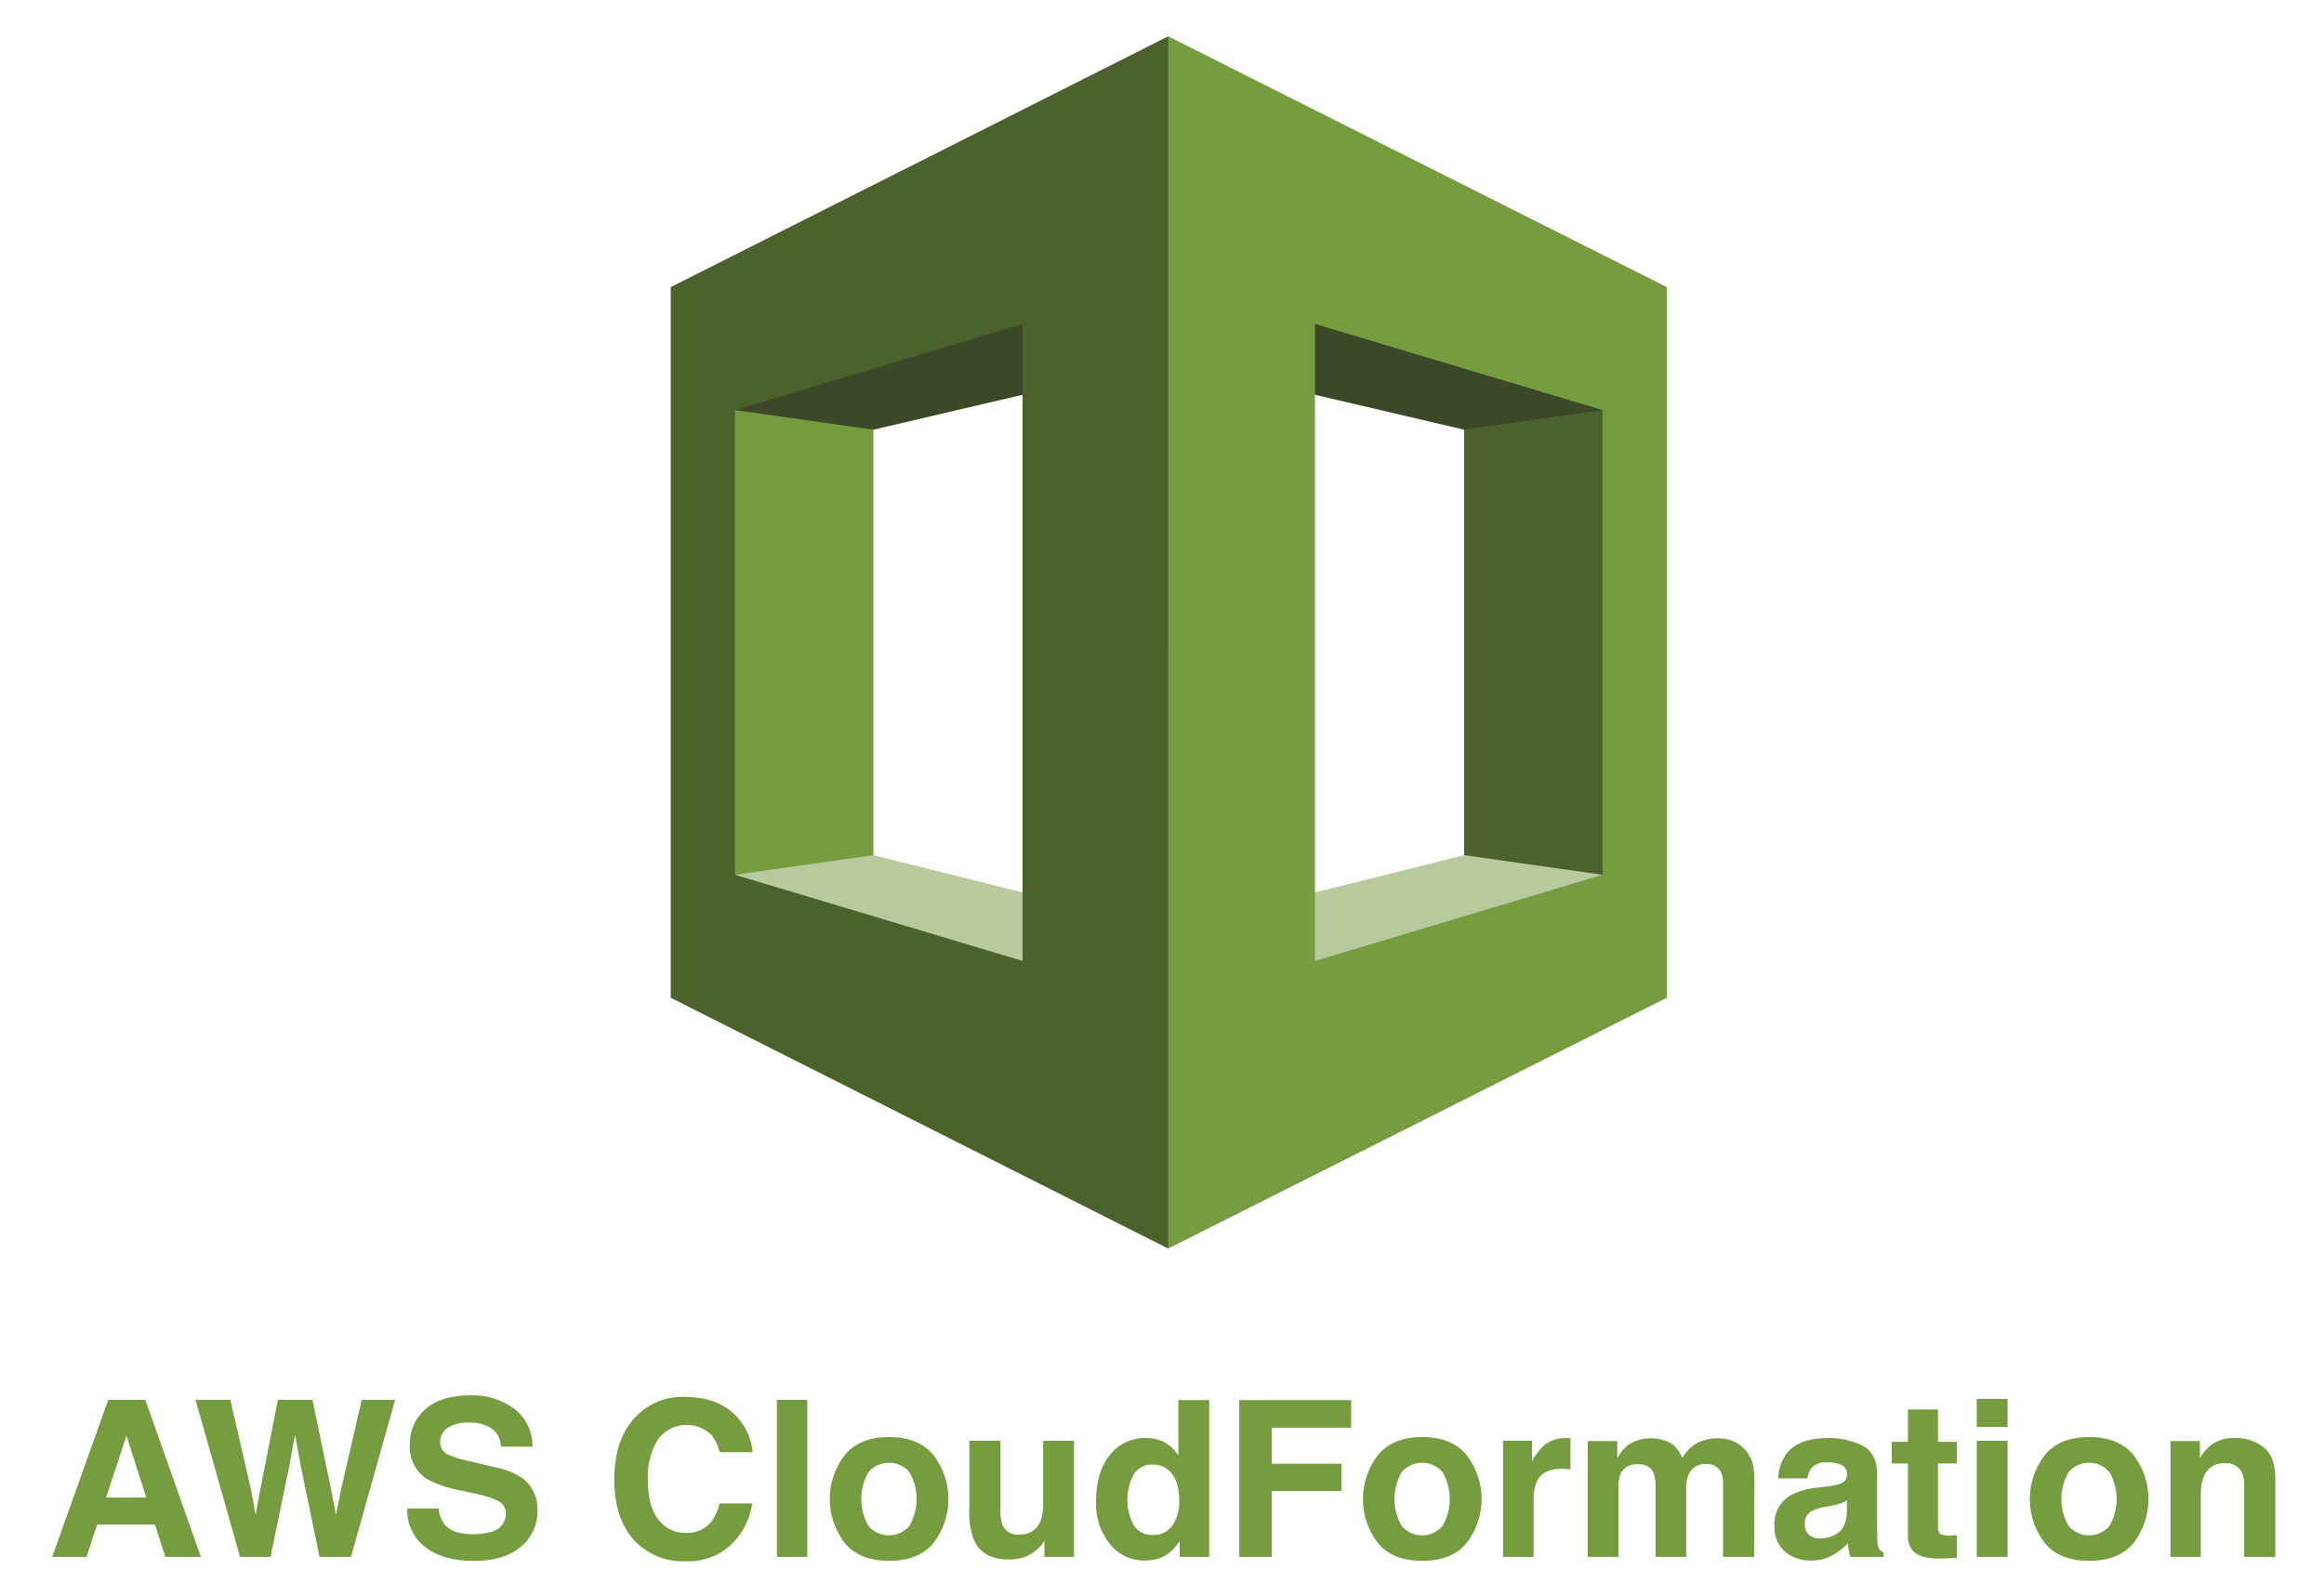
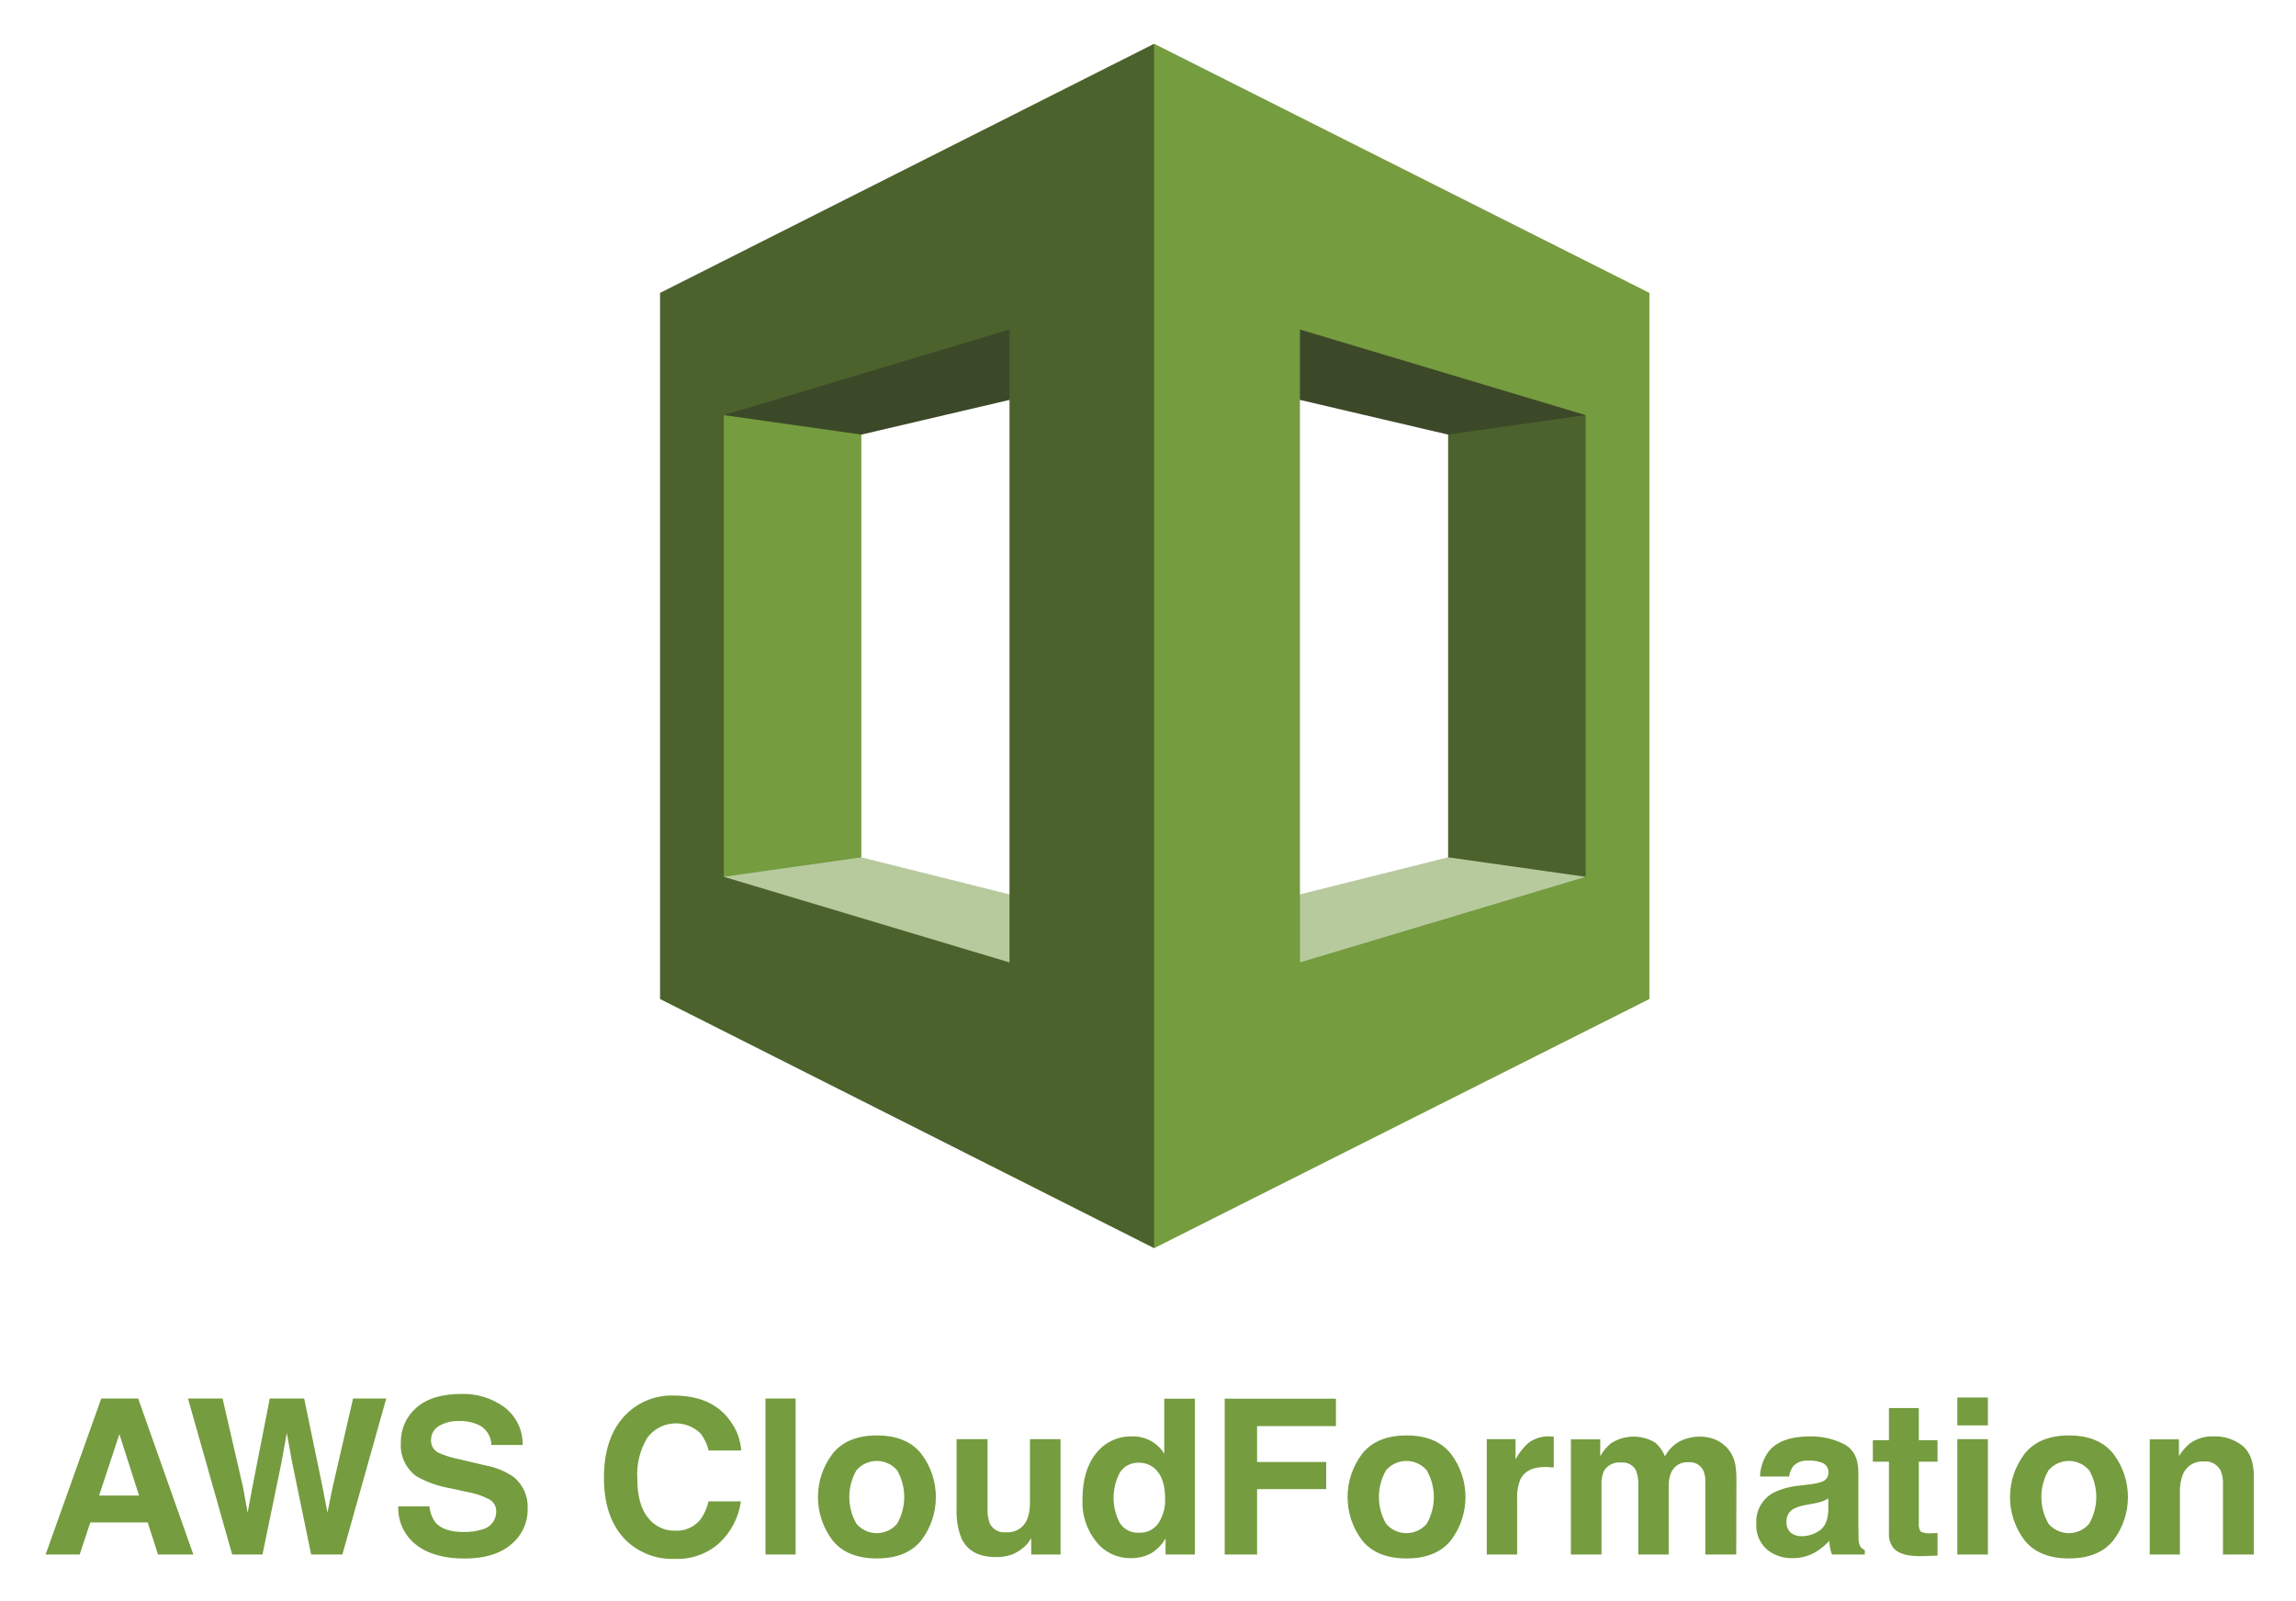
- <svg xmlns="http://www.w3.org/2000/svg" viewBox="20.60 -2.08 384.80 264.16">
+ <svg xmlns="http://www.w3.org/2000/svg" viewBox="21.64 -3.36 382.72 266.72">
  <defs>
    <style>.cls-1{fill:#759c3f}.cls-2{fill:#b7ca9d}.cls-3{fill:#4c622c}.cls-4{fill:#3c4929}</style>
  </defs>
  <path d="M165.218 160.387l-27.946-6.888V56.97l27.946-5.412v108.829z" class="cls-1" />
  <path d="M142.291 142.774l72.52 53.726v-44.575l-49.593-12.398-22.927 3.247z" class="cls-2" />
  <path d="M263.026 151.925l27.453 1.574.787-91.018-28.24-8.955v98.399z" class="cls-3" />
  <path d="M214.811 57.462l-49.593 11.611-22.927-3.247 72.52-52.348v43.984z" class="cls-4" />
  <path d="M285.953 142.774l-72.52 50.478v-41.327l49.593-12.398 22.927 3.247z" class="cls-2" />
  <path d="M213.433 57.462l49.593 11.611 22.927-3.247-71.831-54.513-.689 46.149z" class="cls-4" />
  <path d="M189.915 157.042l-47.625-14.268V65.826l47.625-14.268zM214.023 3.933l-82.36 41.525v117.684l82.36 41.525 20.959-98.99z" class="cls-3" />
  <path d="M238.327 51.558l47.625 14.268v76.948l-47.625 14.268V51.558zm-24.304 153.109l82.556-41.525V45.458L214.024 3.933zM38.522 229.722h6.148l9.2 26.005h-5.892l-1.716-5.346h-9.576l-1.763 5.346h-5.684zm-.358 16.177h6.66l-3.285-10.232zm20.576-16.177l3.433 14.891.748 4.145.75-4.06 2.937-14.976h5.734l3.09 14.89.792 4.146.802-3.986 3.467-15.05h5.532l-7.315 26.005h-5.203l-3.14-15.208-.918-5.028-.917 5.028-3.14 15.208h-5.047l-7.374-26.005zM93.222 247.7a5.268 5.268 0 0 0 .99 2.663q1.351 1.606 4.63 1.606a9.96 9.96 0 0 0 3.188-.424 3.025 3.025 0 0 0 2.324-3.017 2.222 2.222 0 0 0-1.139-1.993 12.355 12.355 0 0 0-3.61-1.218l-2.815-.617a17.545 17.545 0 0 1-5.703-1.993 6.341 6.341 0 0 1-2.629-5.628 7.474 7.474 0 0 1 2.572-5.805q2.571-2.311 7.554-2.311a11.581 11.581 0 0 1 7.1 2.18 7.745 7.745 0 0 1 3.08 6.324h-5.222a3.72 3.72 0 0 0-2.098-3.334 7.182 7.182 0 0 0-3.237-.654 6.164 6.164 0 0 0-3.437.847 2.68 2.68 0 0 0-1.284 2.364 2.23 2.23 0 0 0 1.266 2.082 15.768 15.768 0 0 0 3.455 1.077l4.564 1.076a11.607 11.607 0 0 1 4.497 1.887 6.362 6.362 0 0 1 2.325 5.311 7.462 7.462 0 0 1-2.755 5.919q-2.755 2.355-7.783 2.354-5.136 0-8.078-2.319a7.677 7.677 0 0 1-2.942-6.378zm32.705-15.262a10.705 10.705 0 0 1 7.993-3.21q6.493 0 9.496 4.304a9.388 9.388 0 0 1 1.78 4.852h-5.434a7.402 7.402 0 0 0-1.331-2.822 5.9 5.9 0 0 0-8.884.697 11.677 11.677 0 0 0-1.676 6.765q0 4.376 1.769 6.554a5.542 5.542 0 0 0 4.495 2.179 5.092 5.092 0 0 0 4.263-1.87 8.209 8.209 0 0 0 1.346-3.017h5.399a11.716 11.716 0 0 1-3.57 6.916 10.39 10.39 0 0 1-7.356 2.664 11.04 11.04 0 0 1-8.727-3.6q-3.176-3.615-3.177-9.914 0-6.809 3.614-10.498zm28.337 23.289h-5.028v-26.005h5.028zm20.941-2.353q-2.434 3.006-7.392 3.005-4.958 0-7.392-3.005a11.931 11.931 0 0 1 0-14.445q2.434-3.05 7.392-3.05 4.957 0 7.392 3.05a11.931 11.931 0 0 1 0 14.445zm-4.022-2.78a8.975 8.975 0 0 0 0-8.904 4.468 4.468 0 0 0-6.784 0 8.92 8.92 0 0 0 0 8.905 4.452 4.452 0 0 0 6.784 0zm15.067-14.098v11.592a6.087 6.087 0 0 0 .386 2.47 2.67 2.67 0 0 0 2.685 1.463 3.507 3.507 0 0 0 3.511-2.082 7.556 7.556 0 0 0 .492-2.981v-10.462h5.099v19.23h-4.888v-2.716a9.824 9.824 0 0 0-.351.53 3.545 3.545 0 0 1-.668.775 6.998 6.998 0 0 1-2.279 1.447 7.748 7.748 0 0 1-2.577.388q-4.258 0-5.735-3.07a11.764 11.764 0 0 1-.827-4.992v-11.592zm27.257.31a6.102 6.102 0 0 1 2.205 2.125v-9.174h5.099v25.97h-4.887v-2.665a7.091 7.091 0 0 1-2.452 2.488 6.887 6.887 0 0 1-3.423.776 7.143 7.143 0 0 1-5.672-2.725 10.465 10.465 0 0 1-2.303-6.996q0-4.921 2.268-7.745a7.374 7.374 0 0 1 6.06-2.822 6.206 6.206 0 0 1 3.105.768zm1.234 13.699a7.014 7.014 0 0 0 1.112-4.111q0-3.528-1.782-5.046a3.837 3.837 0 0 0-2.54-.917 3.533 3.533 0 0 0-3.238 1.667 8.99 8.99 0 0 0 .018 8.398 3.552 3.552 0 0 0 3.184 1.596 3.71 3.71 0 0 0 3.246-1.587zm11.044-20.748h18.542v4.57h-13.143v5.98h11.52v4.516h-11.52v10.904h-5.399zm37.701 23.617q-2.434 3.006-7.391 3.005-4.959 0-7.393-3.005a11.931 11.931 0 0 1 0-14.445q2.435-3.05 7.393-3.05 4.957 0 7.391 3.05a11.931 11.931 0 0 1 0 14.445zm-4.022-2.78a8.972 8.972 0 0 0 0-8.904 4.468 4.468 0 0 0-6.783 0 8.92 8.92 0 0 0 0 8.905 4.451 4.451 0 0 0 6.783 0zm20.738-14.547c.066.006.21.015.433.026v5.152q-.476-.053-.847-.07t-.6-.018q-3.035 0-4.075 1.975a7.678 7.678 0 0 0-.583 3.423v9.192h-5.062v-19.23h4.798v3.352a10.638 10.638 0 0 1 2.029-2.63 5.522 5.522 0 0 1 3.67-1.18q.14 0 .237.008zm27.373.52a5.583 5.583 0 0 1 2.24 1.729 5.522 5.522 0 0 1 1.094 2.47 17.012 17.012 0 0 1 .177 2.84l-.035 12.12h-5.152v-12.244a4.016 4.016 0 0 0-.353-1.798 2.506 2.506 0 0 0-2.47-1.341 2.89 2.89 0 0 0-2.875 1.728 5.415 5.415 0 0 0-.406 2.205v11.45h-5.064v-11.45a6.429 6.429 0 0 0-.352-2.487 2.464 2.464 0 0 0-2.487-1.393 2.97 2.97 0 0 0-2.894 1.393 5.37 5.37 0 0 0-.406 2.364v11.574h-5.099v-19.195h4.888v2.805a8.09 8.09 0 0 1 1.764-2.135 6.984 6.984 0 0 1 7.357-.159 5.665 5.665 0 0 1 1.658 2.311 6.389 6.389 0 0 1 2.452-2.487 7.48 7.48 0 0 1 3.458-.794 6.697 6.697 0 0 1 2.505.494zm15.749 7.463a7.965 7.965 0 0 0 2.008-.441 1.512 1.512 0 0 0 1.085-1.429 1.691 1.691 0 0 0-.832-1.633 5.26 5.26 0 0 0-2.441-.449 3.203 3.203 0 0 0-2.557.882 3.634 3.634 0 0 0-.716 1.765h-4.851a7.358 7.358 0 0 1 1.418-4.147q2-2.54 6.875-2.54a12.256 12.256 0 0 1 5.633 1.252q2.464 1.254 2.463 4.729v8.821q0 .917.035 2.223a2.8 2.8 0 0 0 .3 1.34 1.802 1.802 0 0 0 .741.582v.742h-5.468a5.552 5.552 0 0 1-.318-1.094q-.09-.511-.141-1.164a10.421 10.421 0 0 1-2.413 1.923 7.299 7.299 0 0 1-3.692.934 6.372 6.372 0 0 1-4.339-1.49 5.302 5.302 0 0 1-1.712-4.226 5.474 5.474 0 0 1 2.755-5.133 12.302 12.302 0 0 1 4.444-1.236zm3.074 2.346a5.491 5.491 0 0 1-.974.485 8.249 8.249 0 0 1-1.35.344l-1.144.212a7.53 7.53 0 0 0-2.312.688 2.295 2.295 0 0 0-1.187 2.135 2.23 2.23 0 0 0 .725 1.862 2.758 2.758 0 0 0 1.764.573 5.259 5.259 0 0 0 3.037-.953q1.389-.952 1.441-3.476zm7.428-6.122v-3.581h2.682v-5.363h4.975v5.363h3.122v3.58h-3.122v10.163a2.29 2.29 0 0 0 .3 1.474 3.31 3.31 0 0 0 1.835.29 14.211 14.211 0 0 0 .988-.035v3.758l-2.381.088q-3.564.123-4.87-1.235a3.672 3.672 0 0 1-.847-2.664v-11.838zm19.178-6.051h-5.099v-4.64h5.099zm-5.099 2.293h5.099v19.23h-5.099zm26.005 16.878q-2.435 3.006-7.392 3.005-4.959 0-7.393-3.005a11.931 11.931 0 0 1 0-14.445q2.435-3.05 7.393-3.05 4.957 0 7.391 3.05a11.931 11.931 0 0 1 0 14.445zm-4.023-2.78a8.972 8.972 0 0 0 0-8.904 4.468 4.468 0 0 0-6.783 0 8.92 8.92 0 0 0 0 8.905 4.451 4.451 0 0 0 6.783 0zM395.45 237.6q1.888 1.56 1.888 5.177v12.95h-5.151v-11.698a5.371 5.371 0 0 0-.403-2.328 2.83 2.83 0 0 0-2.802-1.482 3.473 3.473 0 0 0-3.485 2.17 7.5 7.5 0 0 0-.49 2.928v10.41h-5.028v-19.195h4.869v2.805a8.507 8.507 0 0 1 1.827-2.135 6.328 6.328 0 0 1 3.918-1.164 7.373 7.373 0 0 1 4.857 1.562z" class="cls-1" />
</svg>
